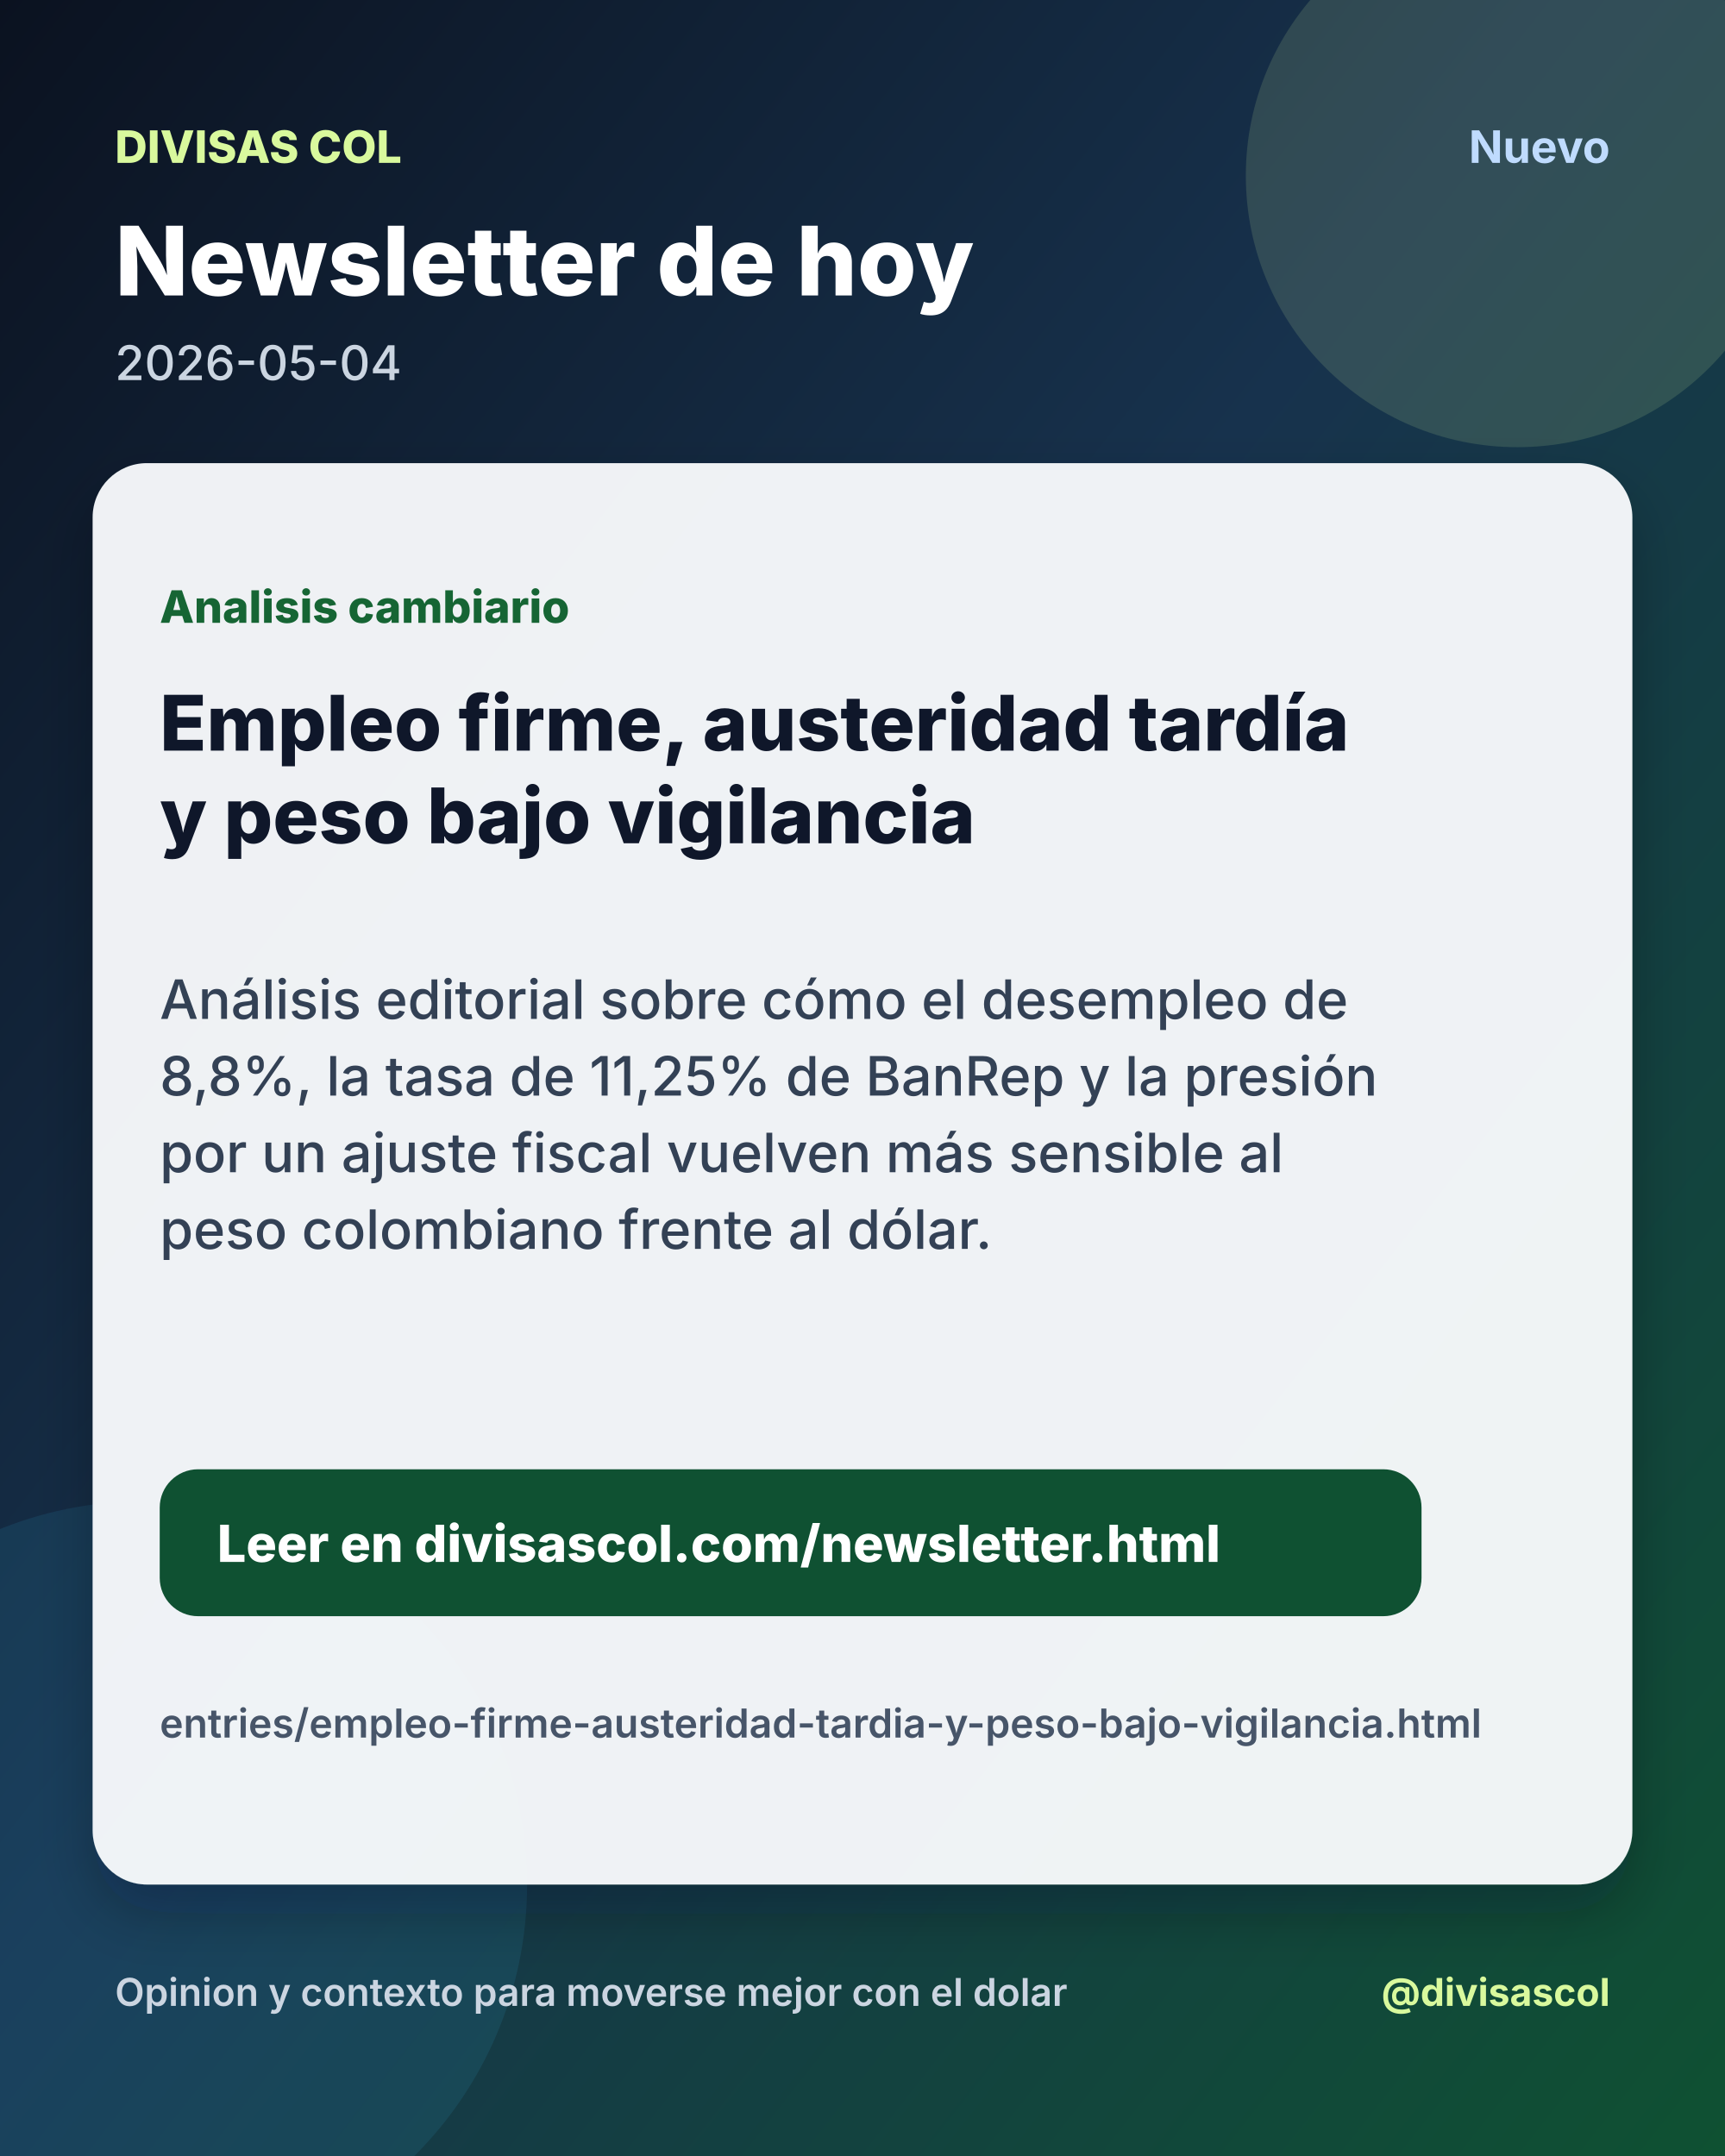
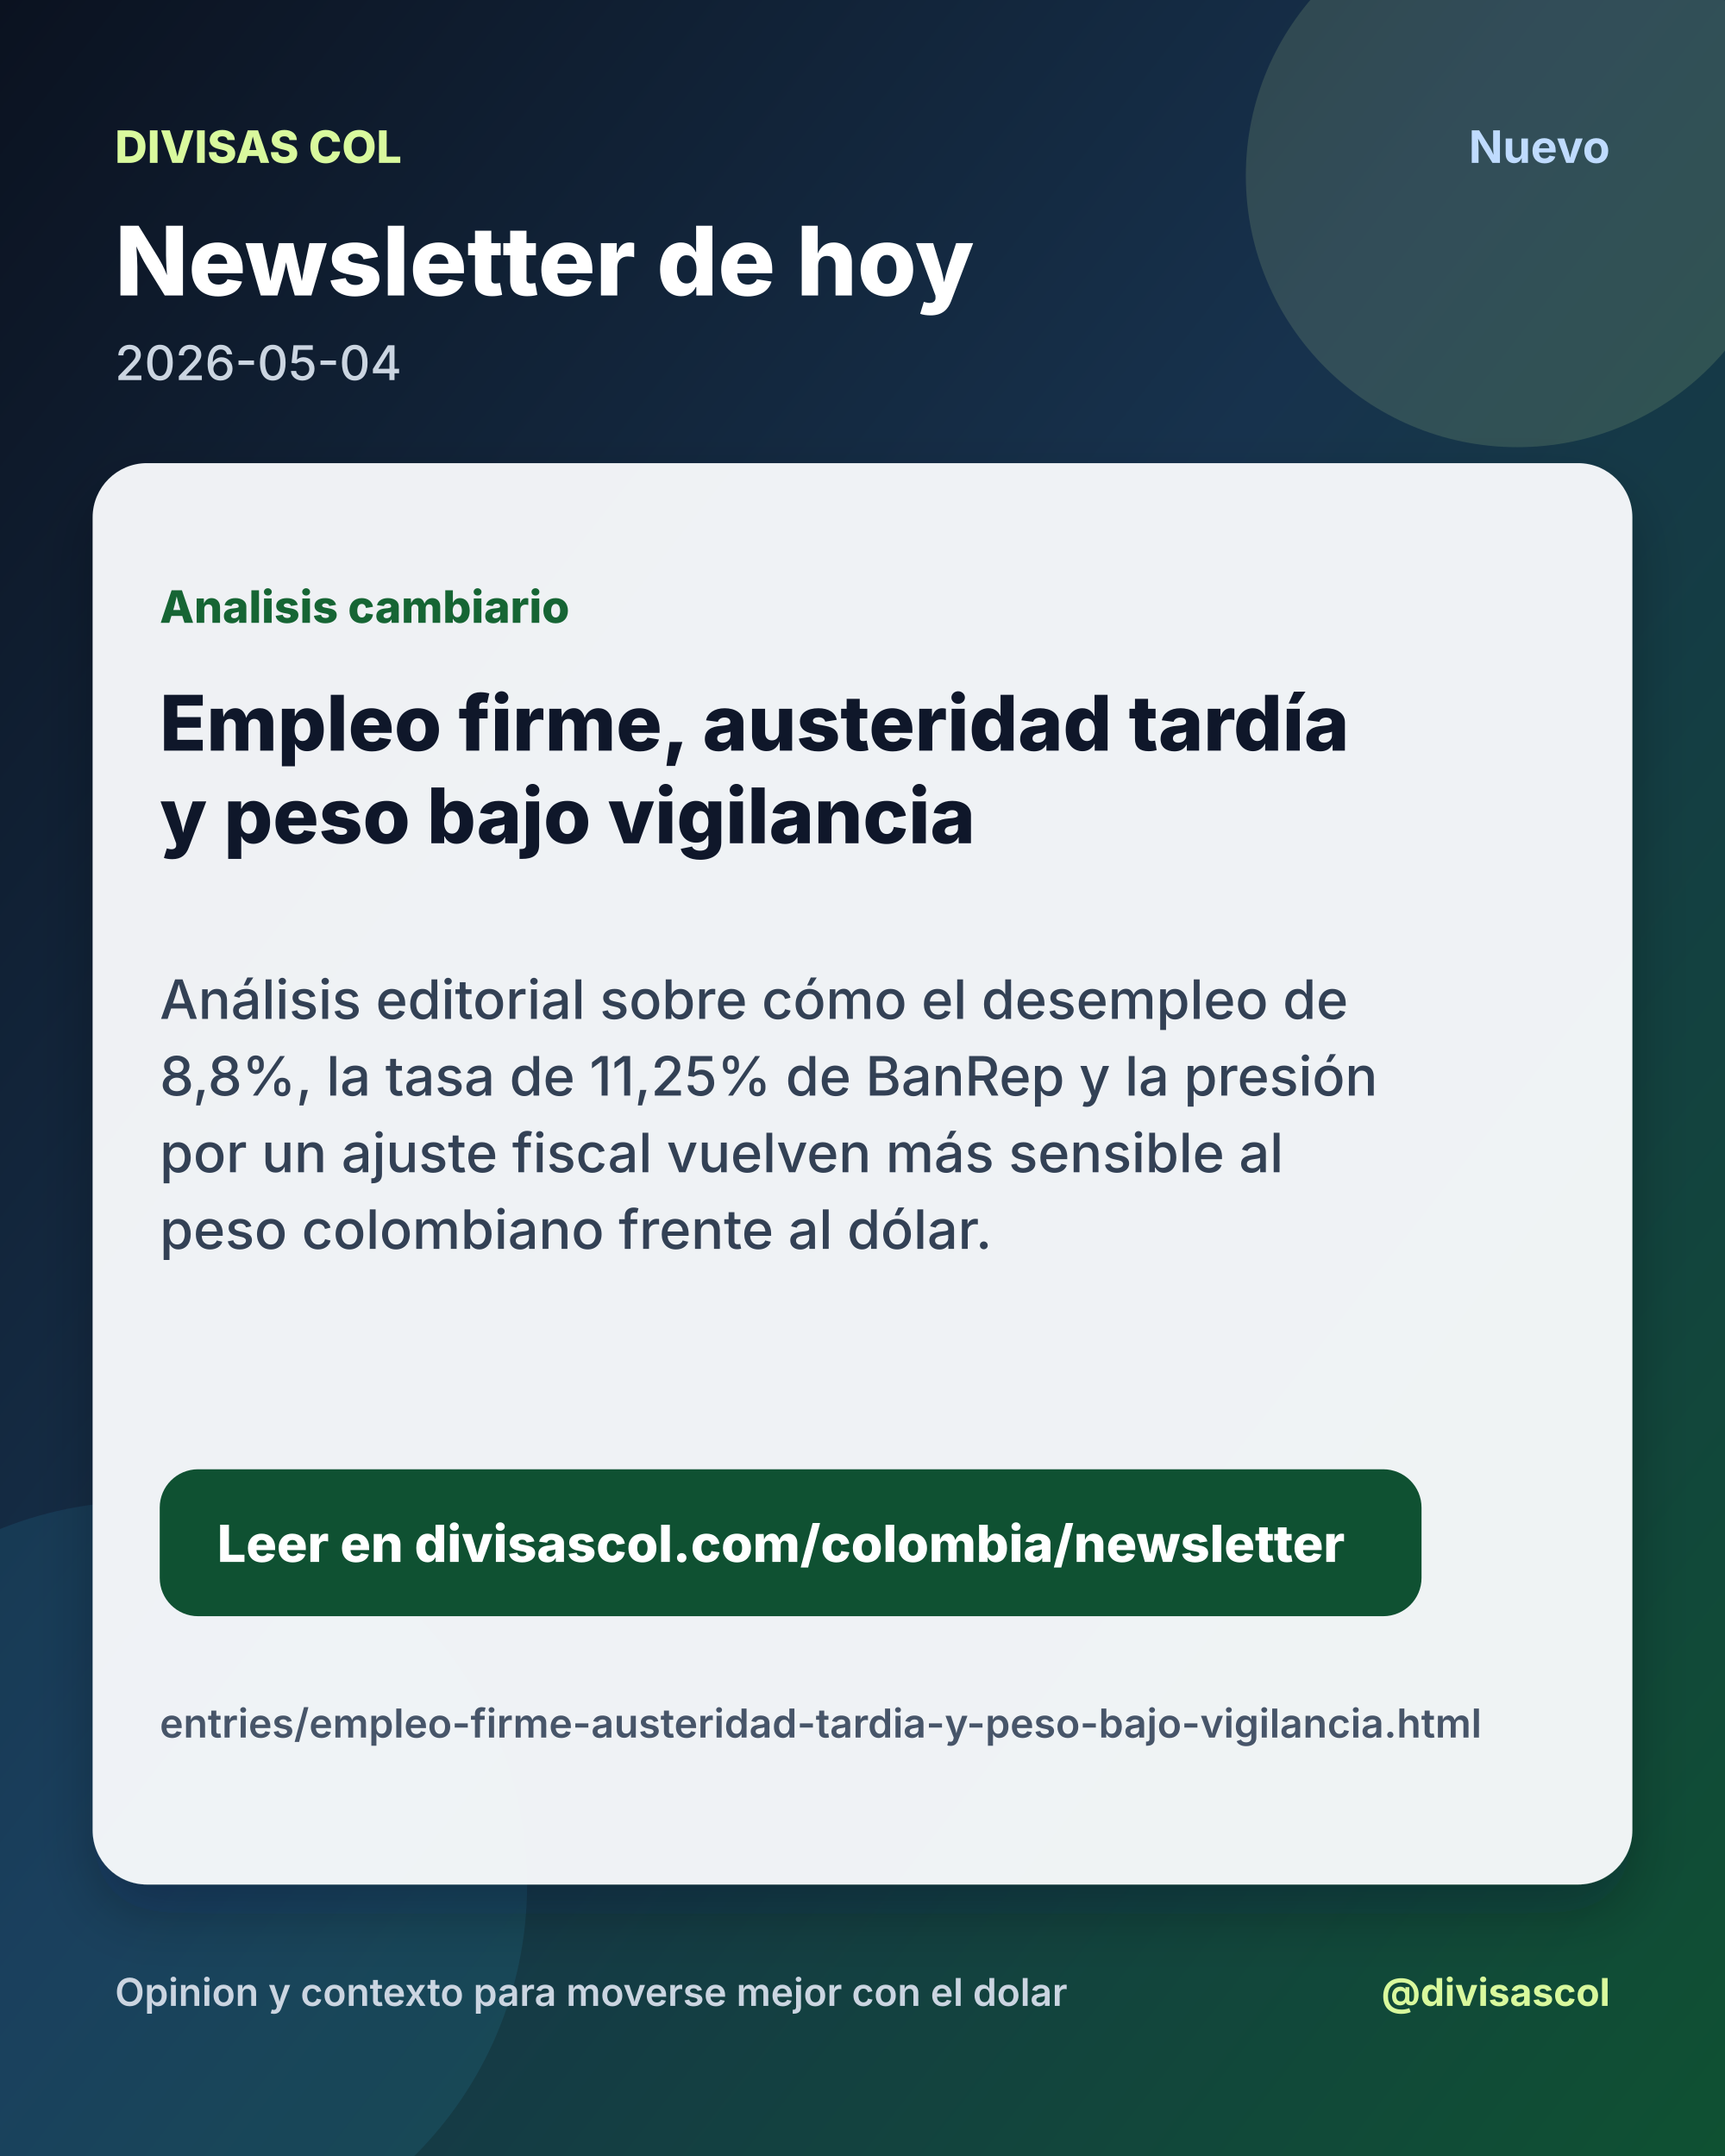
<svg xmlns="http://www.w3.org/2000/svg" width="1080" height="1350" viewBox="0 0 1080 1350">
  <defs>
    <linearGradient id="bg" x1="0" y1="0" x2="1" y2="1">
      <stop offset="0%" stop-color="#0b1220" />
      <stop offset="46%" stop-color="#17324d" />
      <stop offset="100%" stop-color="#0f5132" />
    </linearGradient>
    <filter id="shadow" x="-20%" y="-20%" width="140%" height="140%">
      <feDropShadow dx="0" dy="18" stdDeviation="18" flood-color="#020617" flood-opacity="0.28" />
    </filter>
  </defs>
  <rect width="1080" height="1350" fill="url(#bg)" />
  <circle cx="950" cy="110" r="170" fill="#d9f99d" opacity="0.14" />
  <circle cx="90" cy="1180" r="240" fill="#38bdf8" opacity="0.10" />
  <text x="72" y="102" fill="#d9f99d" font-size="28" font-family="Inter, Arial, sans-serif" font-weight="800" text-anchor="start">DIVISAS COL</text>
  <text x="1008" y="102" fill="#bfdbfe" font-size="28" font-family="Inter, Arial, sans-serif" font-weight="700" text-anchor="end">Nuevo</text>
  <text x="72" y="185" fill="#ffffff" font-size="60" font-family="Inter, Arial, sans-serif" font-weight="800" text-anchor="start">Newsletter de hoy</text>
  <text x="72" y="238" fill="#cbd5e1" font-size="30" font-family="Inter, Arial, sans-serif" font-weight="500" text-anchor="start">2026-05-04</text>
  <rect x="58" y="290" width="964" height="890" rx="34" fill="#f8fafc" opacity="0.96" filter="url(#shadow)" />
  <text x="100" y="390" fill="#166534" font-size="28" font-family="Inter, Arial, sans-serif" font-weight="800" text-anchor="start">Analisis cambiario</text>
  <text x="100" y="470" fill="#0f172a" font-size="48" font-family="Inter, Arial, sans-serif" font-weight="800" text-anchor="start">Empleo firme, austeridad tardía</text>
  <text x="100" y="528" fill="#0f172a" font-size="48" font-family="Inter, Arial, sans-serif" font-weight="800" text-anchor="start">y peso bajo vigilancia</text>
  <text x="100" y="638" fill="#334155" font-size="34" font-family="Inter, Arial, sans-serif" font-weight="500" text-anchor="start">Análisis editorial sobre cómo el desempleo de</text>
  <text x="100" y="686" fill="#334155" font-size="34" font-family="Inter, Arial, sans-serif" font-weight="500" text-anchor="start">8,8%, la tasa de 11,25% de BanRep y la presión</text>
  <text x="100" y="734" fill="#334155" font-size="34" font-family="Inter, Arial, sans-serif" font-weight="500" text-anchor="start">por un ajuste fiscal vuelven más sensible al</text>
  <text x="100" y="782" fill="#334155" font-size="34" font-family="Inter, Arial, sans-serif" font-weight="500" text-anchor="start">peso colombiano frente al dólar.</text>
  <rect x="100" y="920" width="790" height="92" rx="24" fill="#0f5132" />
-   <text x="136" y="978" fill="#ffffff" font-size="32" font-family="Inter, Arial, sans-serif" font-weight="800" text-anchor="start">Leer en divisascol.com/newsletter.html</text>
+   <text x="136" y="978" fill="#ffffff" font-size="32" font-family="Inter, Arial, sans-serif" font-weight="800" text-anchor="start">Leer en divisascol.com/colombia/newsletter</text>
  <text x="100" y="1088" fill="#475569" font-size="25" font-family="Inter, Arial, sans-serif" font-weight="600" text-anchor="start">entries/empleo-firme-austeridad-tardia-y-peso-bajo-vigilancia.html</text>
  <text x="72" y="1256" fill="#cbd5e1" font-size="24" font-family="Inter, Arial, sans-serif" font-weight="600" text-anchor="start">Opinion y contexto para moverse mejor con el dolar</text>
  <text x="1008" y="1256" fill="#d9f99d" font-size="24" font-family="Inter, Arial, sans-serif" font-weight="700" text-anchor="end">@divisascol</text>
</svg>
